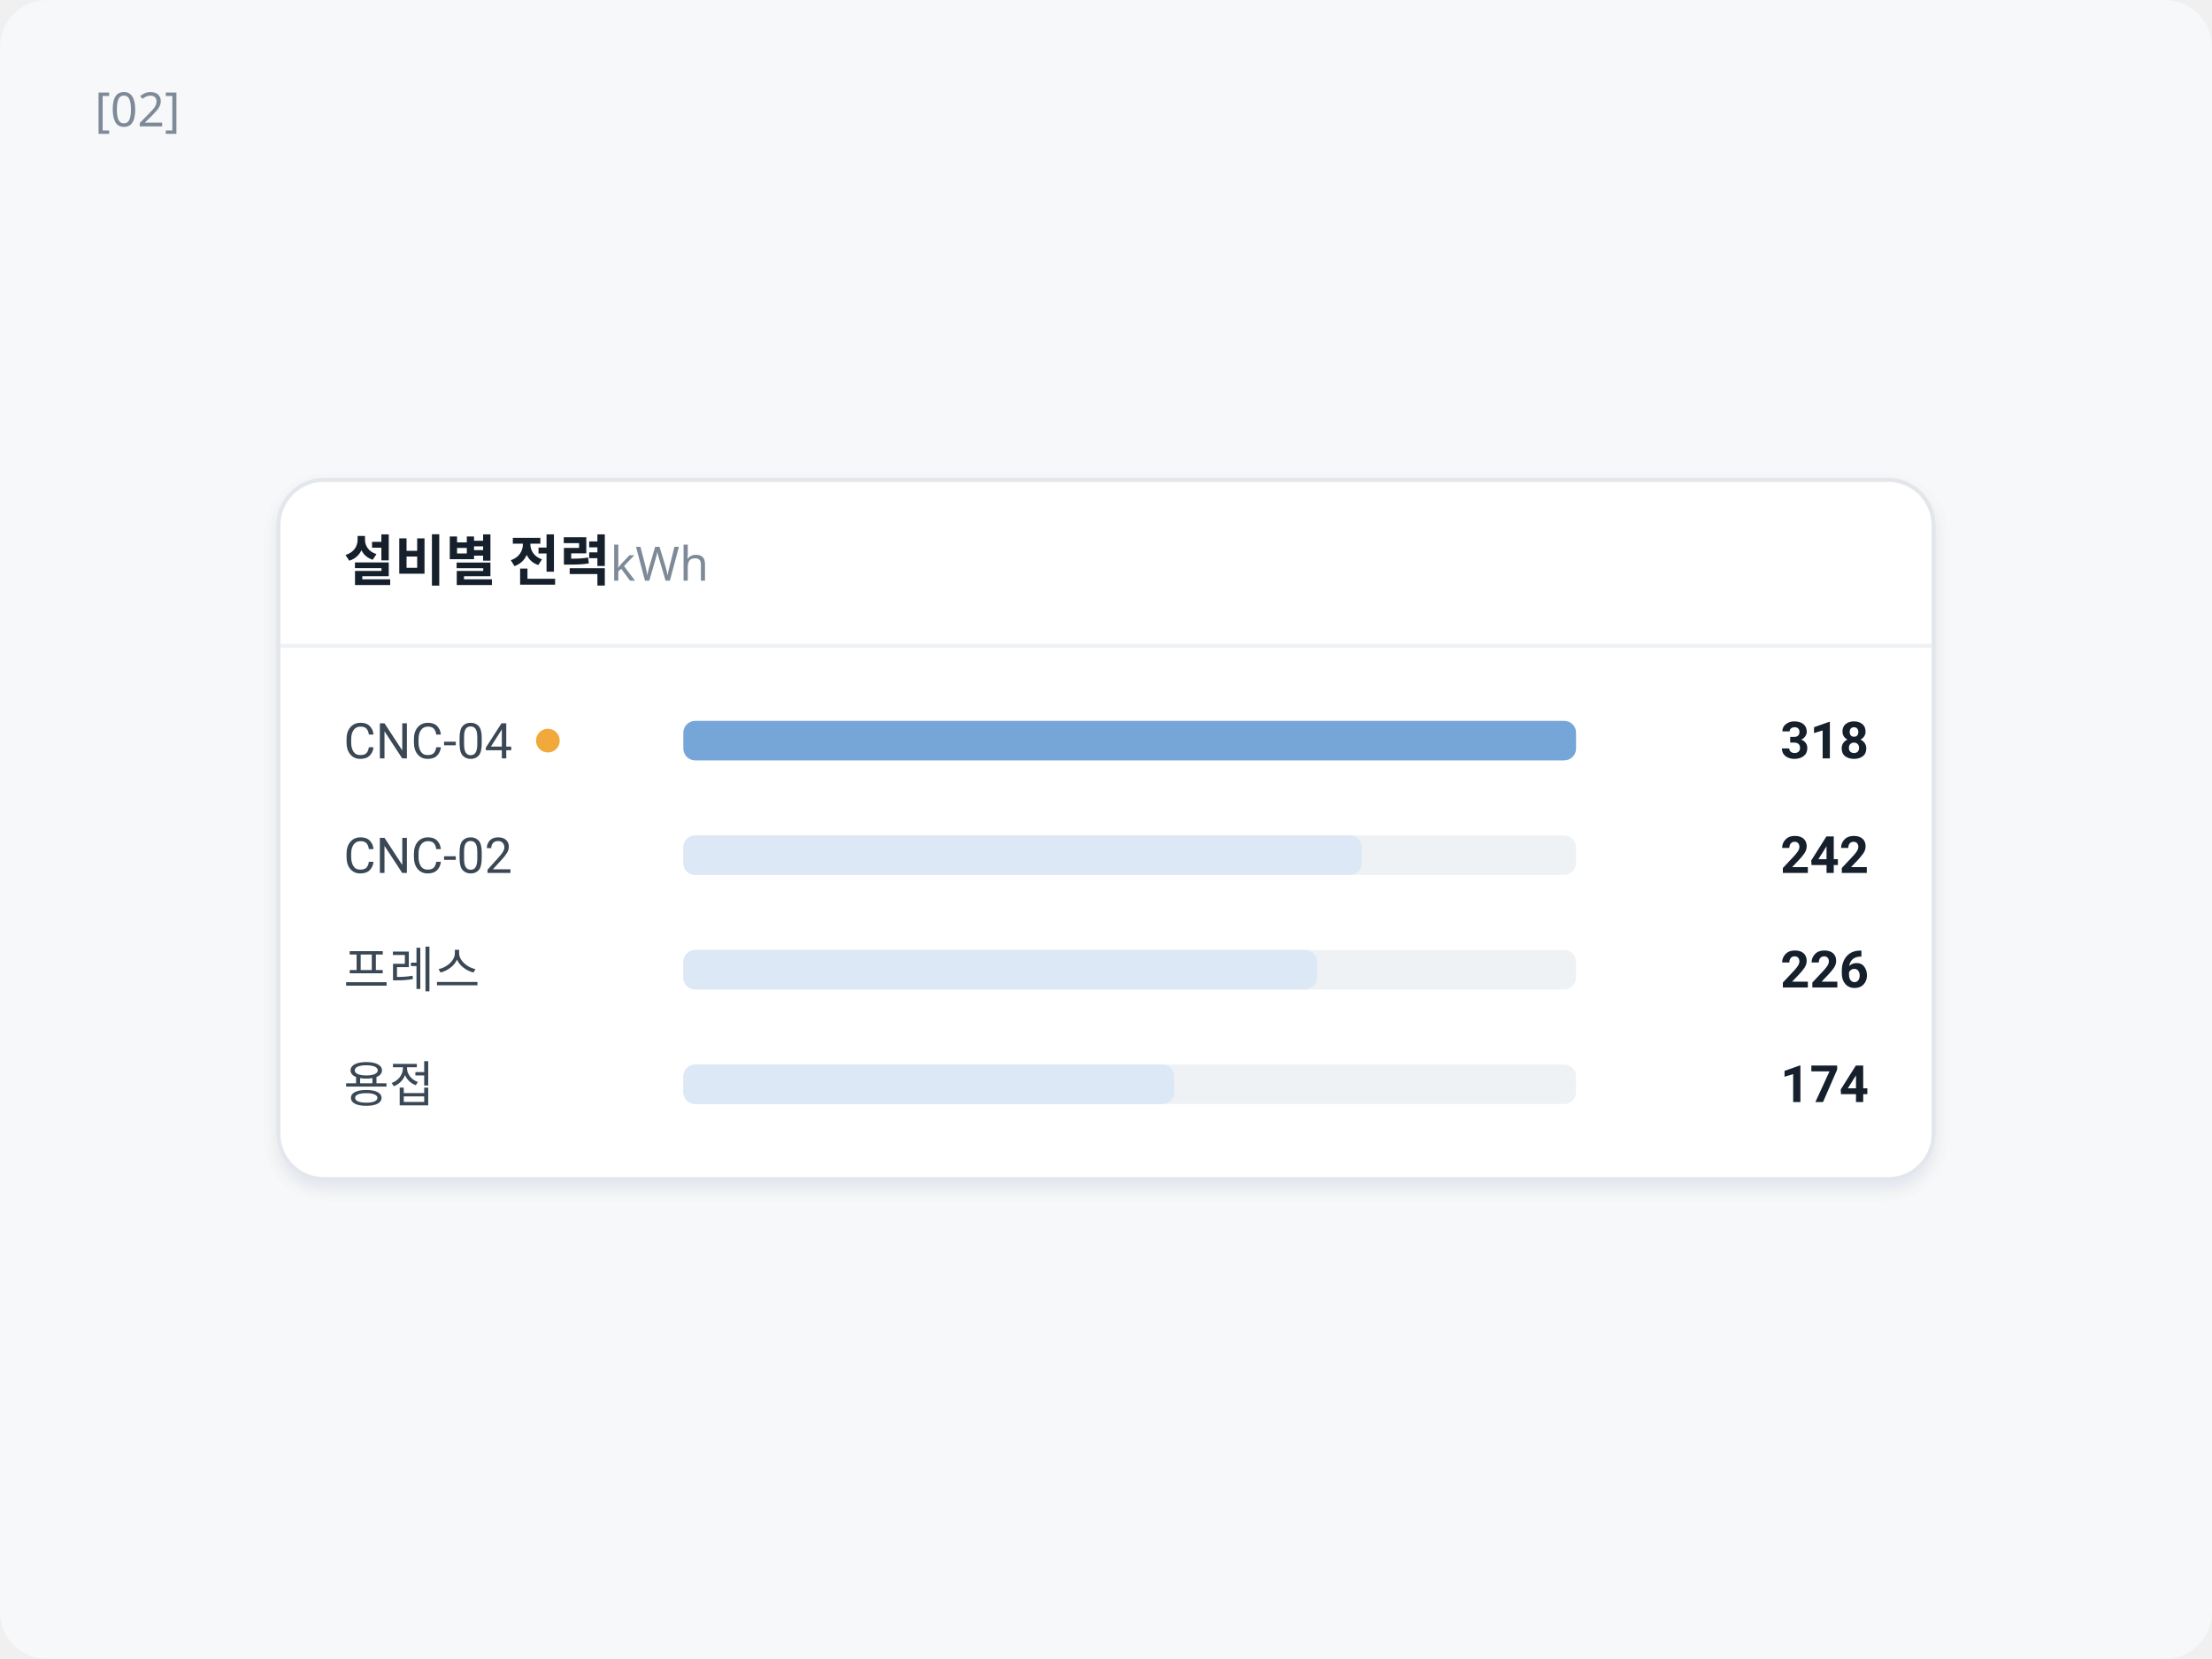
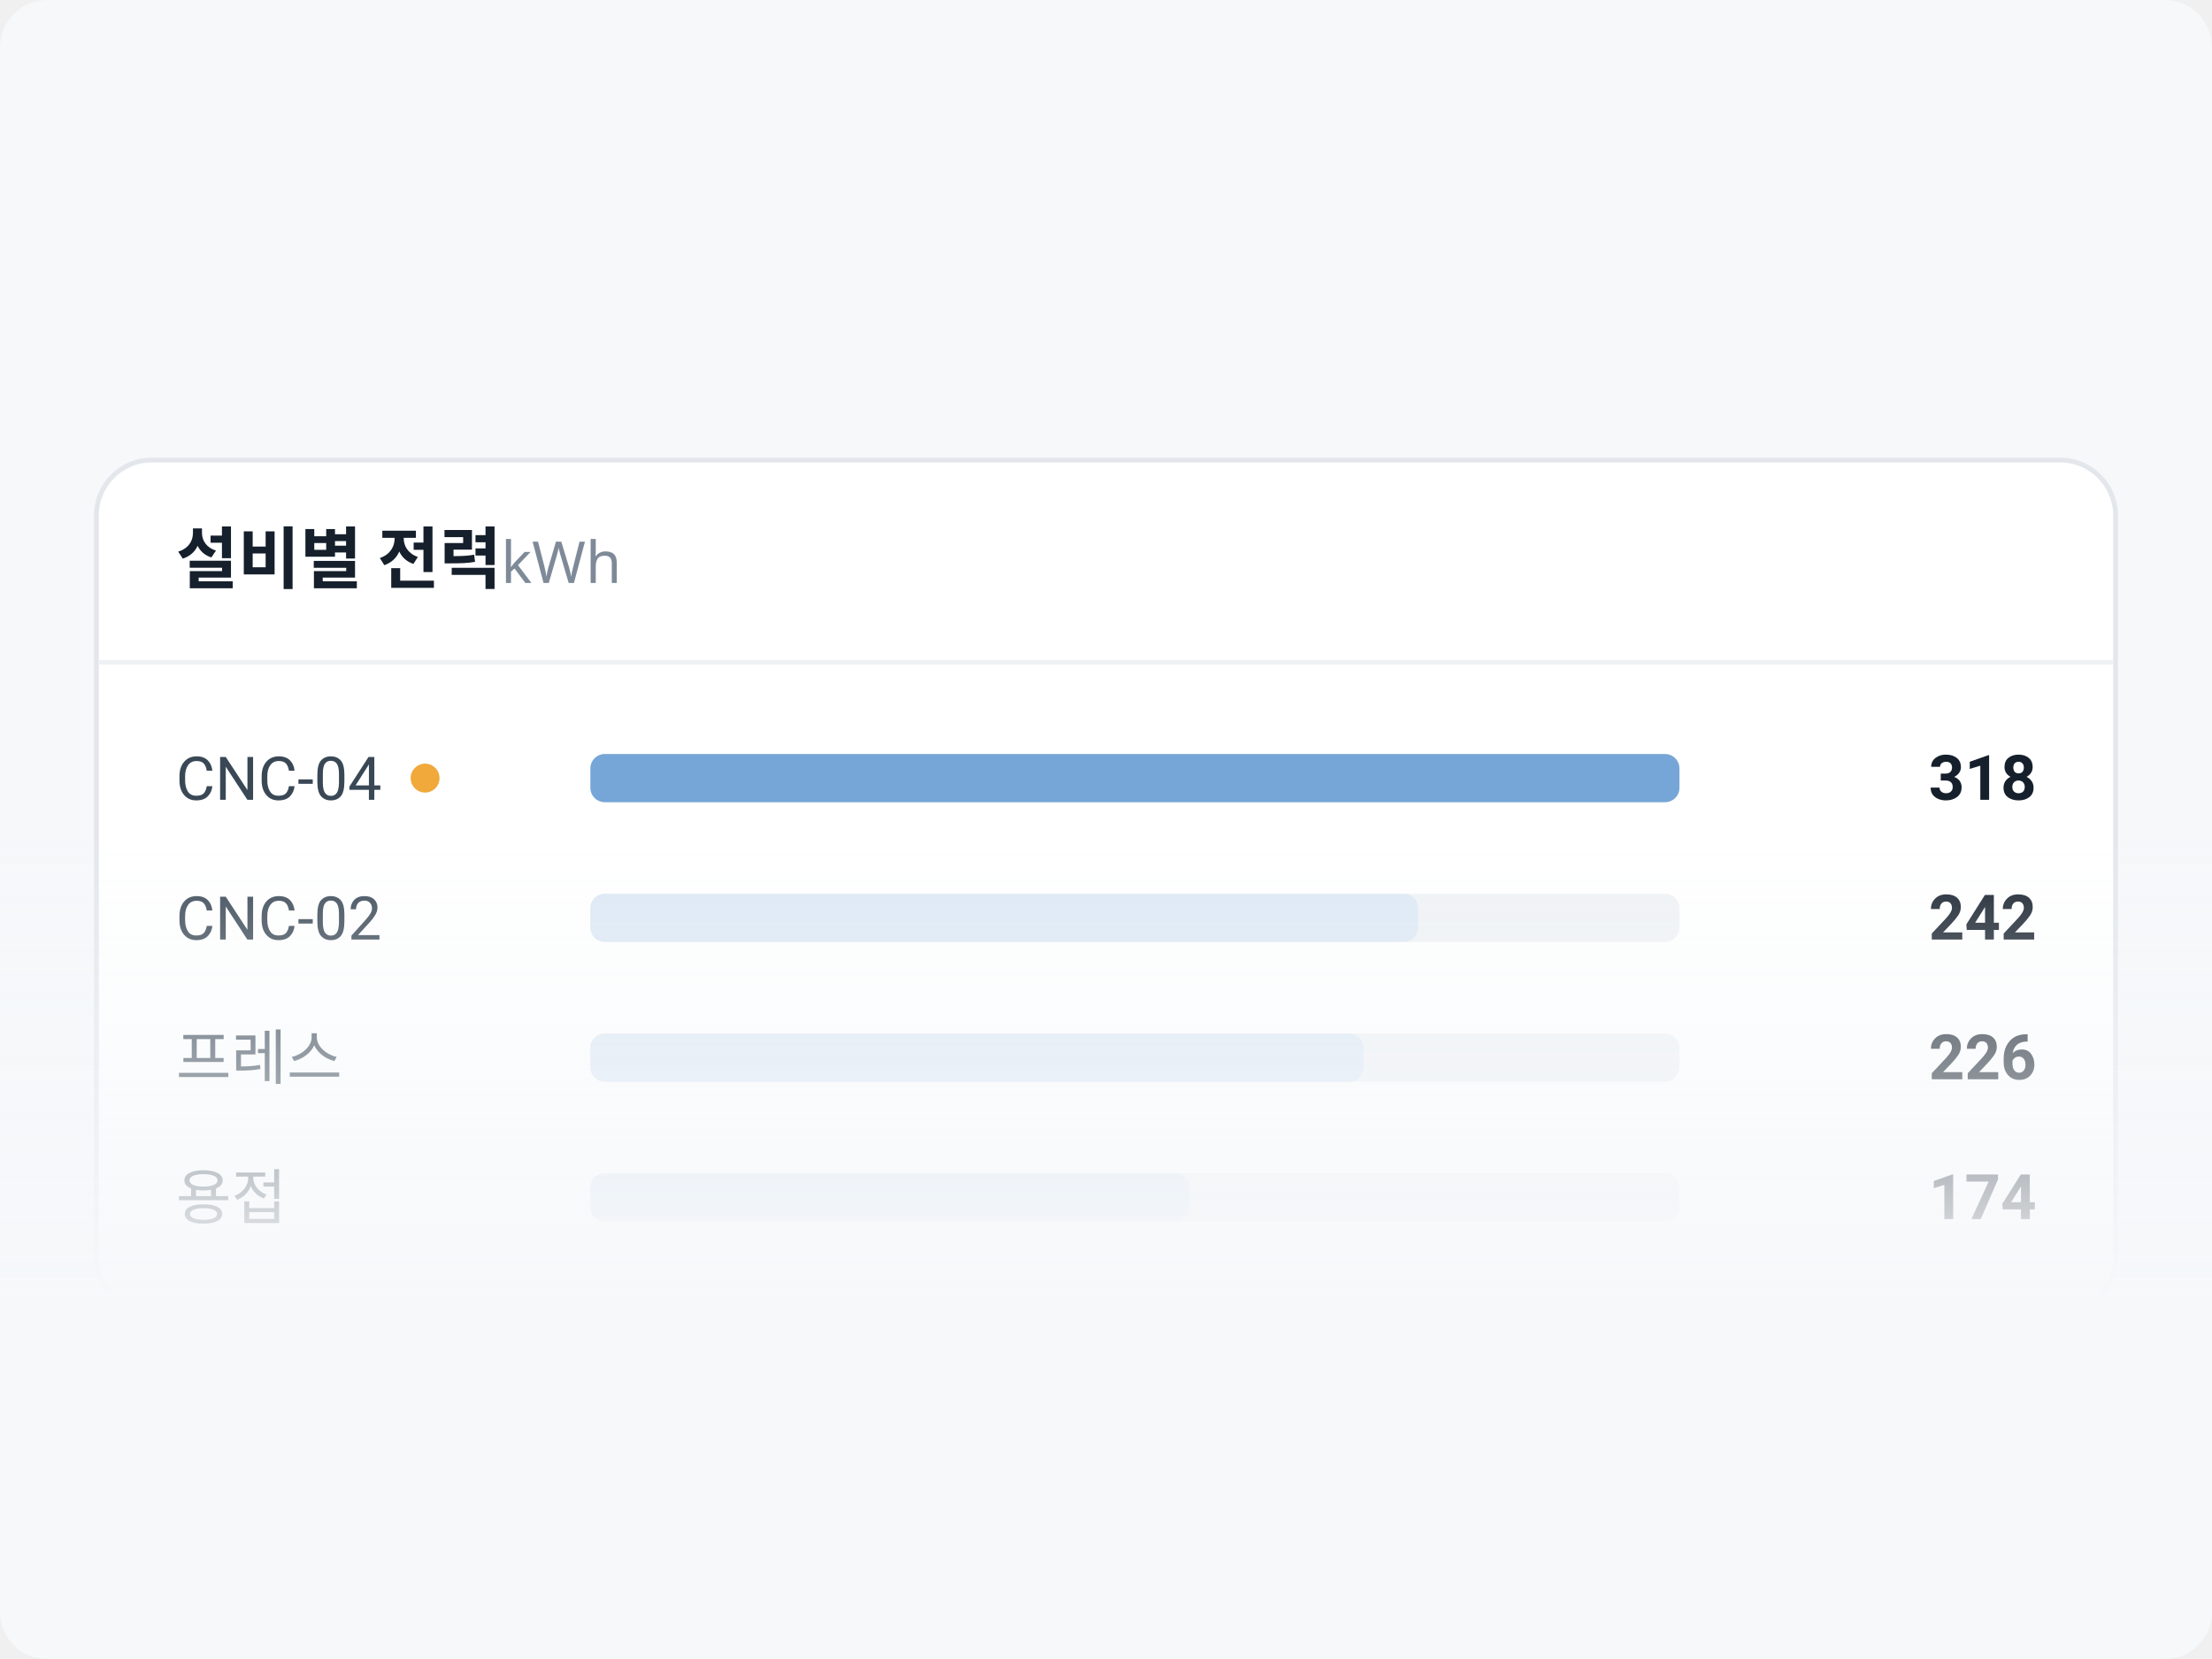
<svg xmlns="http://www.w3.org/2000/svg" width="560" height="420" viewBox="0 0 560 420" fill="none">
  <defs>
-     <filter id="sh1" x="-20%" y="-20%" width="140%" height="160%">
-       <feDropShadow in="SourceGraphic" result="s0" dx="0" dy="16" stdDeviation="16" flood-color="#010E50" flood-opacity="0.08" />
-       <feDropShadow in="SourceGraphic" result="s1" dx="0" dy="2" stdDeviation="2" flood-color="#010E50" flood-opacity="0.04" />
-       <feMerge>
-         <feMergeNode in="s0" />
-         <feMergeNode in="s1" />
-       </feMerge>
-     </filter>
+     <linearGradient id="fade0" x1="0" y1="210" x2="0" y2="330" gradientUnits="userSpaceOnUse">
+       <stop offset="0" stop-color="#F6F8FA" stop-opacity="0" />
+       <stop offset="0.5" stop-color="#F6F8FA" stop-opacity="0.5" />
+       <stop offset="1" stop-color="#F6F8FA" stop-opacity="1" />
+     </linearGradient>
    <clipPath id="card">
      <rect width="560" height="420" rx="12" />
    </clipPath>
  </defs>
  <g clip-path="url(#card)">
    <rect x="0" y="0" width="560" height="420" rx="12" fill="#F6F8FA" />
-     <text x="24" y="32" font-family="JetBrains Mono" font-size="12" font-weight="400" fill="#7E8A98">[02]</text>
-     <rect x="70.5" y="121.5" width="419" height="177" rx="11.5" fill="#FFFFFF" stroke="#E3E7EC" stroke-width="1" filter="url(#sh1)" />
-     <line x1="71" y1="163.5" x2="489" y2="163.5" stroke="#EFF2F5" stroke-width="1" />
-     <text x="87" y="147" font-family="Pretendard" font-size="14" font-weight="600" fill="#16202C">설비별 전력</text>
-     <text x="154.47" y="147" font-family="JetBrains Mono" font-size="12" font-weight="400" fill="#7E8A98">kWh</text>
-     <text x="87" y="192" font-family="Roboto" font-size="12.5" font-weight="400" fill="#3A4856">CNC-04</text>
-     <rect x="135.7" y="184.5" width="6" height="6" rx="3" fill="#F0A93A" />
-     <rect x="173" y="182.5" width="226" height="10" rx="3" fill="#EFF2F5" />
-     <rect x="173" y="182.5" width="226" height="10" rx="3" fill="#76A6D7" />
-     <text x="450.72" y="192" font-family="Roboto" font-size="13" font-weight="600" fill="#16202C" font-variant-numeric="tabular-nums">318</text>
-     <text x="87" y="221" font-family="Roboto" font-size="12.5" font-weight="400" fill="#3A4856">CNC-02</text>
-     <rect x="173" y="211.5" width="226" height="10" rx="3" fill="#EFF2F5" />
-     <rect x="173" y="211.5" width="171.75" height="10" rx="3" fill="#DCE8F5" />
-     <text x="450.72" y="221" font-family="Roboto" font-size="13" font-weight="600" fill="#16202C" font-variant-numeric="tabular-nums">242</text>
-     <text x="87" y="250" font-family="Pretendard" font-size="12.5" font-weight="400" fill="#3A4856">프레스</text>
-     <rect x="173" y="240.5" width="226" height="10" rx="3" fill="#EFF2F5" />
-     <rect x="173" y="240.5" width="160.45" height="10" rx="3" fill="#DCE8F5" />
-     <text x="450.72" y="250" font-family="Roboto" font-size="13" font-weight="600" fill="#16202C" font-variant-numeric="tabular-nums">226</text>
-     <text x="87" y="279" font-family="Pretendard" font-size="12.5" font-weight="400" fill="#3A4856">용접</text>
-     <rect x="173" y="269.5" width="226" height="10" rx="3" fill="#EFF2F5" />
-     <rect x="173" y="269.5" width="124.3" height="10" rx="3" fill="#DCE8F5" />
-     <text x="450.72" y="279" font-family="Roboto" font-size="13" font-weight="600" fill="#16202C" font-variant-numeric="tabular-nums">174</text>
+     <g transform="translate(0 14.00)">
+       <g transform="translate(-61.60 -45.76) scale(1.22)">
+         <rect x="70.5" y="121.5" width="419" height="177" rx="11.5" fill="#FFFFFF" stroke="#E3E7EC" stroke-width="1" />
+         <line x1="71" y1="163.5" x2="489" y2="163.5" stroke="#EFF2F5" stroke-width="1" />
+         <text x="87" y="147" font-family="Pretendard" font-size="14" font-weight="600" fill="#16202C">설비별 전력</text>
+         <text x="154.47" y="147" font-family="JetBrains Mono" font-size="12" font-weight="400" fill="#7E8A98">kWh</text>
+         <text x="87" y="192" font-family="Roboto" font-size="12.5" font-weight="400" fill="#3A4856">CNC-04</text>
+         <rect x="135.7" y="184.5" width="6" height="6" rx="3" fill="#F0A93A" />
+         <rect x="173" y="182.5" width="226" height="10" rx="3" fill="#EFF2F5" />
+         <rect x="173" y="182.5" width="226" height="10" rx="3" fill="#76A6D7" />
+         <text x="450.72" y="192" font-family="Roboto" font-size="13" font-weight="600" fill="#16202C" font-variant-numeric="tabular-nums">318</text>
+         <text x="87" y="221" font-family="Roboto" font-size="12.5" font-weight="400" fill="#3A4856">CNC-02</text>
+         <rect x="173" y="211.5" width="226" height="10" rx="3" fill="#EFF2F5" />
+         <rect x="173" y="211.5" width="171.75" height="10" rx="3" fill="#DCE8F5" />
+         <text x="450.72" y="221" font-family="Roboto" font-size="13" font-weight="600" fill="#16202C" font-variant-numeric="tabular-nums">242</text>
+         <text x="87" y="250" font-family="Pretendard" font-size="12.5" font-weight="400" fill="#3A4856">프레스</text>
+         <rect x="173" y="240.5" width="226" height="10" rx="3" fill="#EFF2F5" />
+         <rect x="173" y="240.5" width="160.45" height="10" rx="3" fill="#DCE8F5" />
+         <text x="450.72" y="250" font-family="Roboto" font-size="13" font-weight="600" fill="#16202C" font-variant-numeric="tabular-nums">226</text>
+         <text x="87" y="279" font-family="Pretendard" font-size="12.5" font-weight="400" fill="#3A4856">용접</text>
+         <rect x="173" y="269.5" width="226" height="10" rx="3" fill="#EFF2F5" />
+         <rect x="173" y="269.5" width="124.3" height="10" rx="3" fill="#DCE8F5" />
+         <text x="450.72" y="279" font-family="Roboto" font-size="13" font-weight="600" fill="#16202C" font-variant-numeric="tabular-nums">174</text>
+       </g>
+     </g>
+     <rect x="0" y="210" width="560" height="210" fill="url(#fade0)" />
  </g>
</svg>
